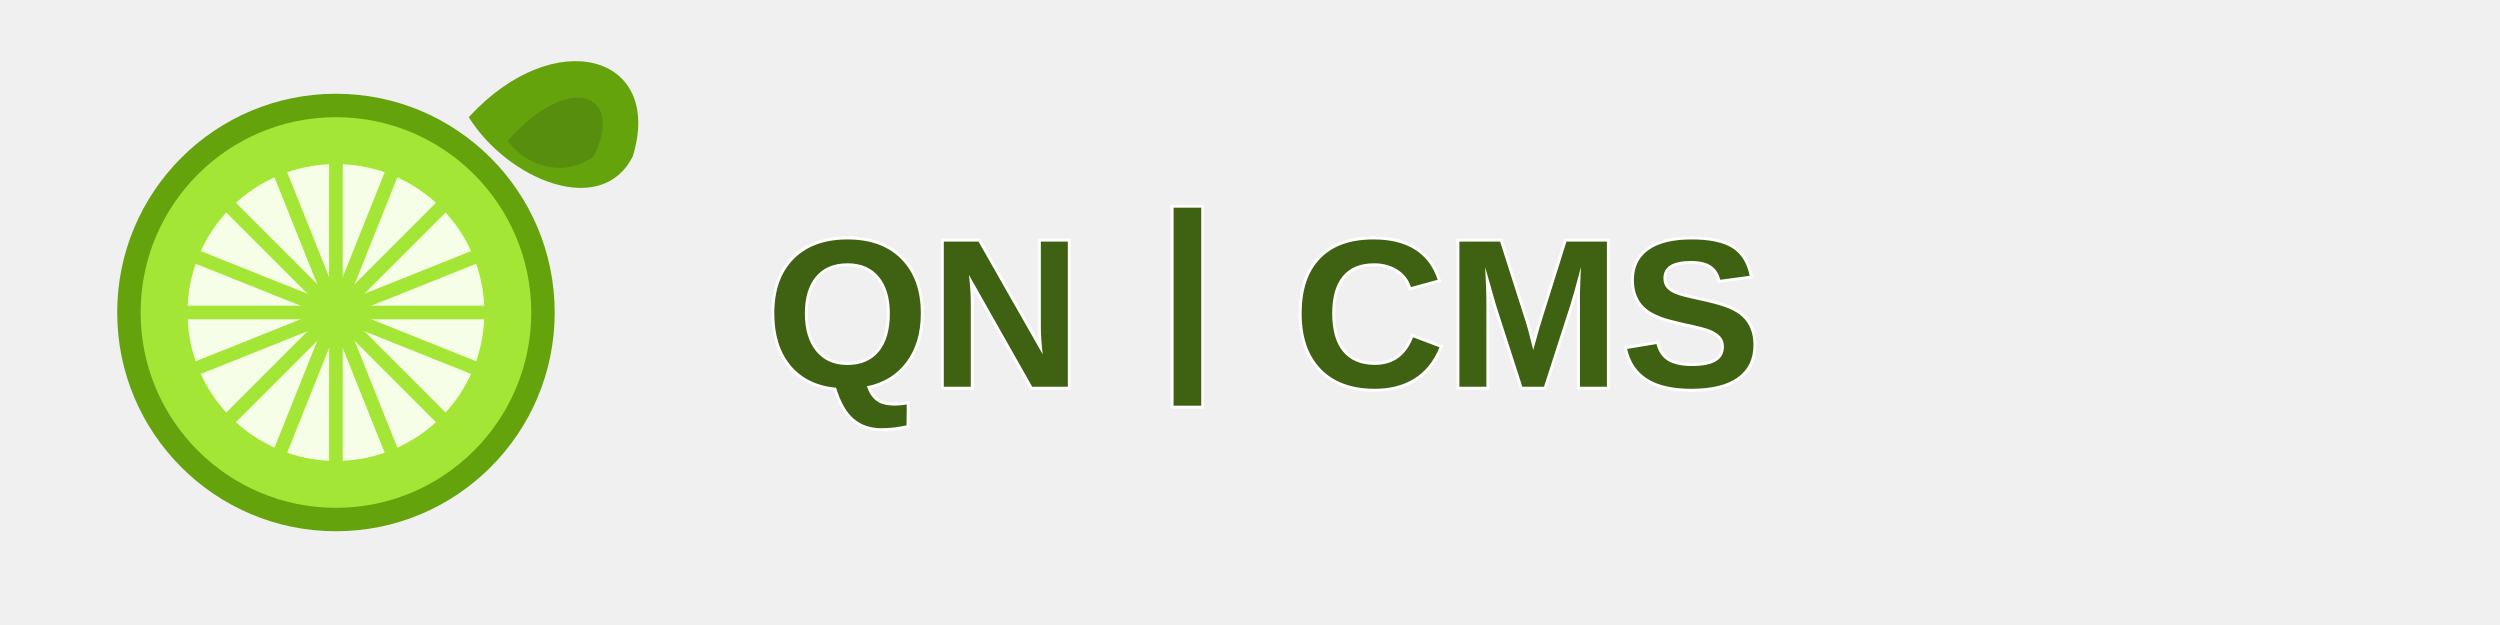
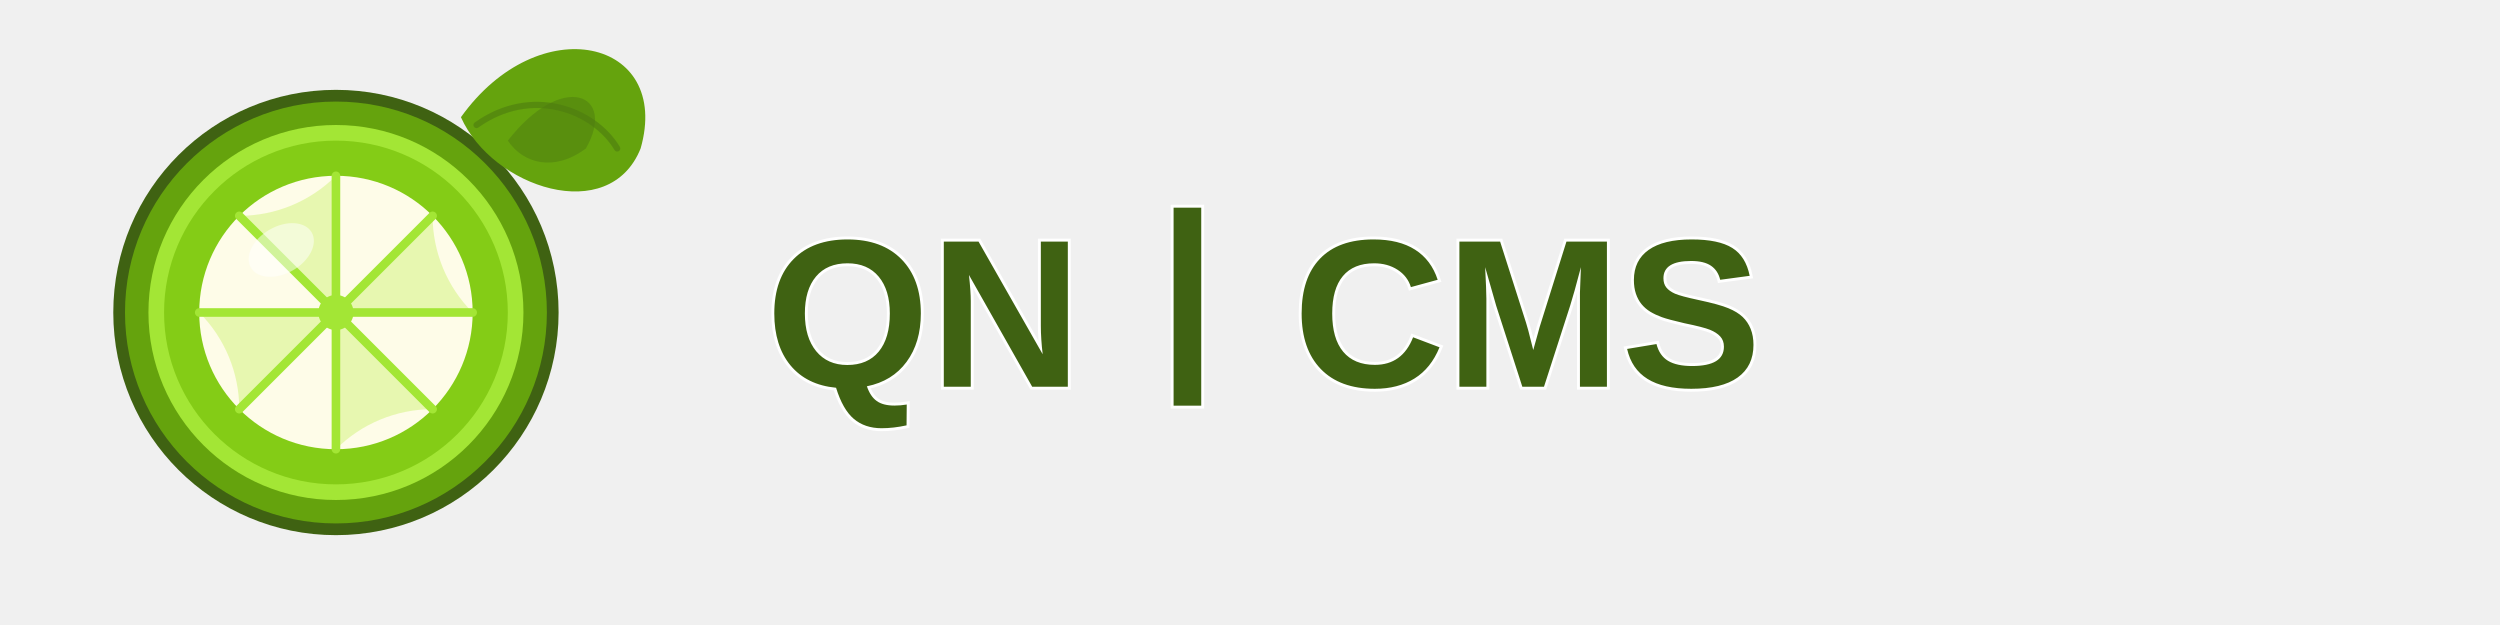
<svg xmlns="http://www.w3.org/2000/svg" width="640" height="160" viewBox="0 0 640 160" role="img" aria-label="QN CMS">
  <g transform="translate(86,80)">
-     <circle r="56" fill="#65a30d" />
-     <circle r="50" fill="#a3e635" />
-     <circle r="38" fill="#f7fee7" />
-     <g stroke="#a3e635" stroke-width="3.5" stroke-linecap="round">
-       <line x1="0" y1="-38" x2="0" y2="38" />
-       <line x1="-38" y1="0" x2="38" y2="0" />
-       <line x1="-27" y1="-27" x2="27" y2="27" />
-       <line x1="-27" y1="27" x2="27" y2="-27" />
-       <line x1="-14" y1="-35" x2="14" y2="35" />
-       <line x1="-35" y1="-14" x2="35" y2="14" />
-       <line x1="-35" y1="14" x2="35" y2="-14" />
-       <line x1="-14" y1="35" x2="14" y2="-35" />
+     <circle r="57" fill="#3f6212" />
+     <circle r="54" fill="#65a30d" />
+     <circle r="48" fill="#a3e635" />
+     <circle r="44" fill="#84cc16" />
+     <circle r="35" fill="#fefce8" />
+     <g fill="#e7f7b0">
+       <path d="M0,0 L35,0 A35,35 0 0,1 24.75,-24.75 Z" />
+       <path d="M0,0 L0,-35 A35,35 0 0,1 -24.75,-24.75 Z" />
+       <path d="M0,0 L-35,0 A35,35 0 0,1 -24.75,24.75 Z" />
+       <path d="M0,0 L0,35 A35,35 0 0,1 24.75,24.75 Z" />
    </g>
-     <path d="M 34 -50 C 56 -74 84 -66 76 -40 C 68 -24 44 -34 34 -50 Z" fill="#65a30d" />
-     <path d="M 44 -44 C 60 -62 74 -56 66 -40 C 58 -34 48 -38 44 -44 Z" fill="#4d7c0f" opacity="0.55" />
+     <g stroke="#a3e635" stroke-width="2.2" stroke-linecap="round">
+       <line x1="0" y1="-35" x2="0" y2="35" />
+       <line x1="-35" y1="0" x2="35" y2="0" />
+       <line x1="-24.75" y1="-24.75" x2="24.75" y2="24.75" />
+       <line x1="-24.75" y1="24.75" x2="24.75" y2="-24.75" />
+     </g>
+     <circle r="4.5" fill="#a3e635" />
+     <ellipse cx="-14" cy="-16" rx="9" ry="6" fill="#ffffff" opacity="0.5" transform="rotate(-30 -14 -16)" />
+     <g>
+       <path d="M 32 -50 C 52 -78 86 -70 78 -42 C 70 -22 40 -32 32 -50 Z" fill="#65a30d" />
+       <path d="M 44 -44 C 58 -62 72 -56 64 -42 C 56 -36 48 -38 44 -44 Z" fill="#4d7c0f" opacity="0.5" />
+       <path d="M 36 -48 C 50 -58 66 -52 72 -42" stroke="#4d7c0f" stroke-width="1.6" fill="none" opacity="0.6" stroke-linecap="round" />
+     </g>
  </g>
  <text x="196" y="99" font-family="-apple-system, 'PingFang SC', 'Microsoft YaHei', 'Segoe UI', Arial, sans-serif" font-size="54" font-weight="700" fill="#3f6212" stroke="#ffffff" stroke-width="1.5" paint-order="stroke">QN丨CMS</text>
</svg>
